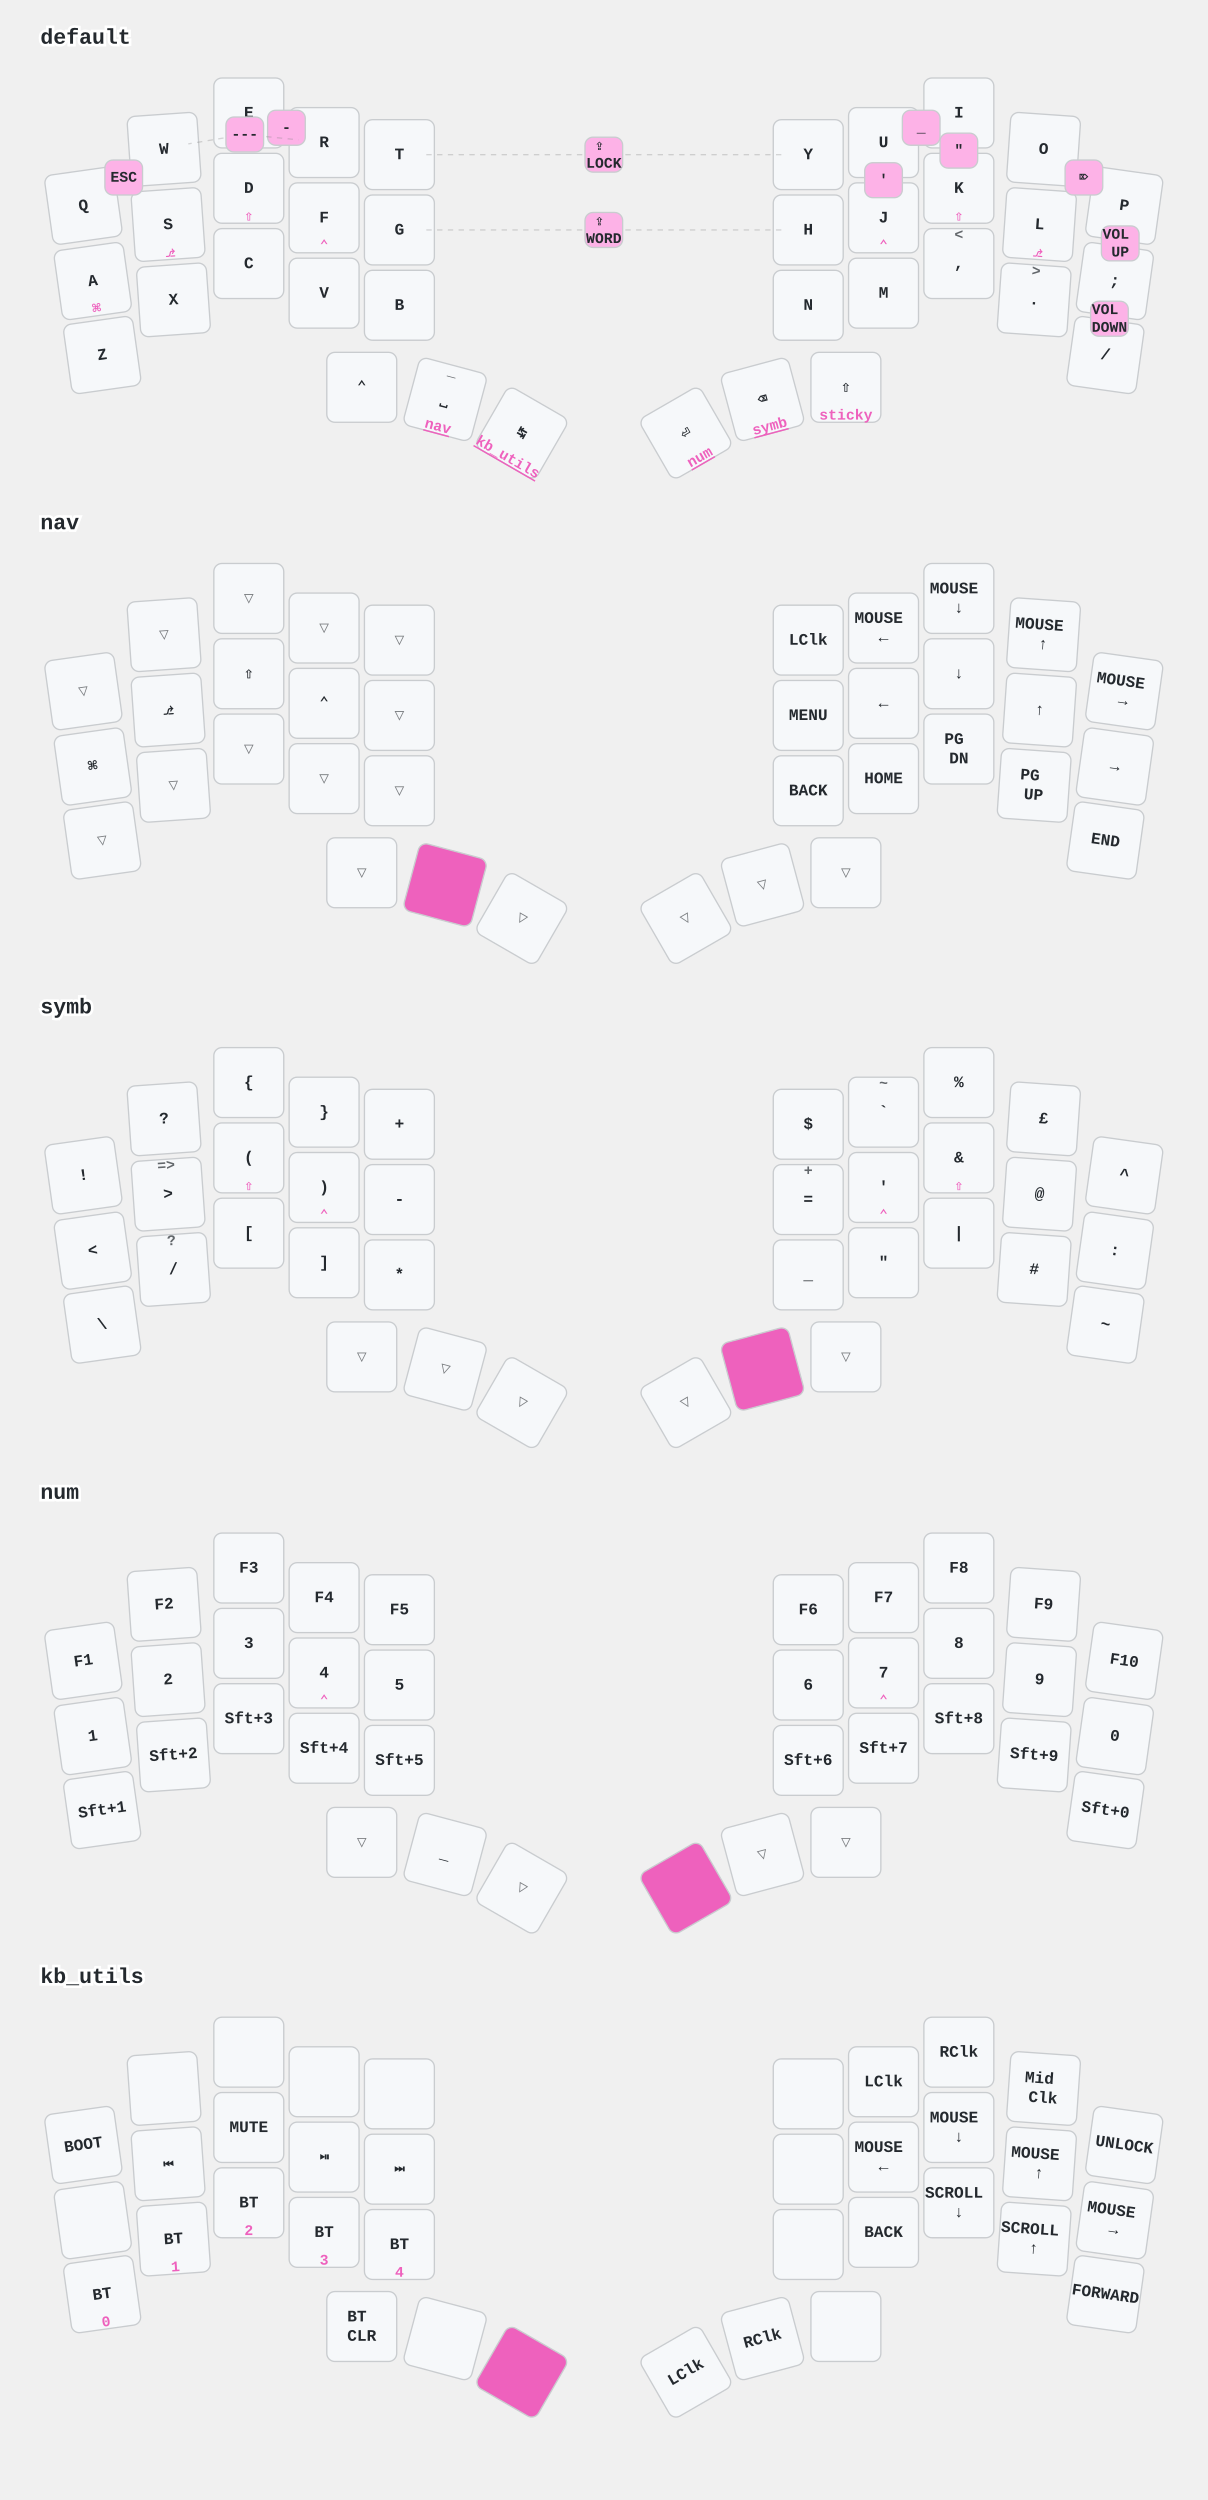
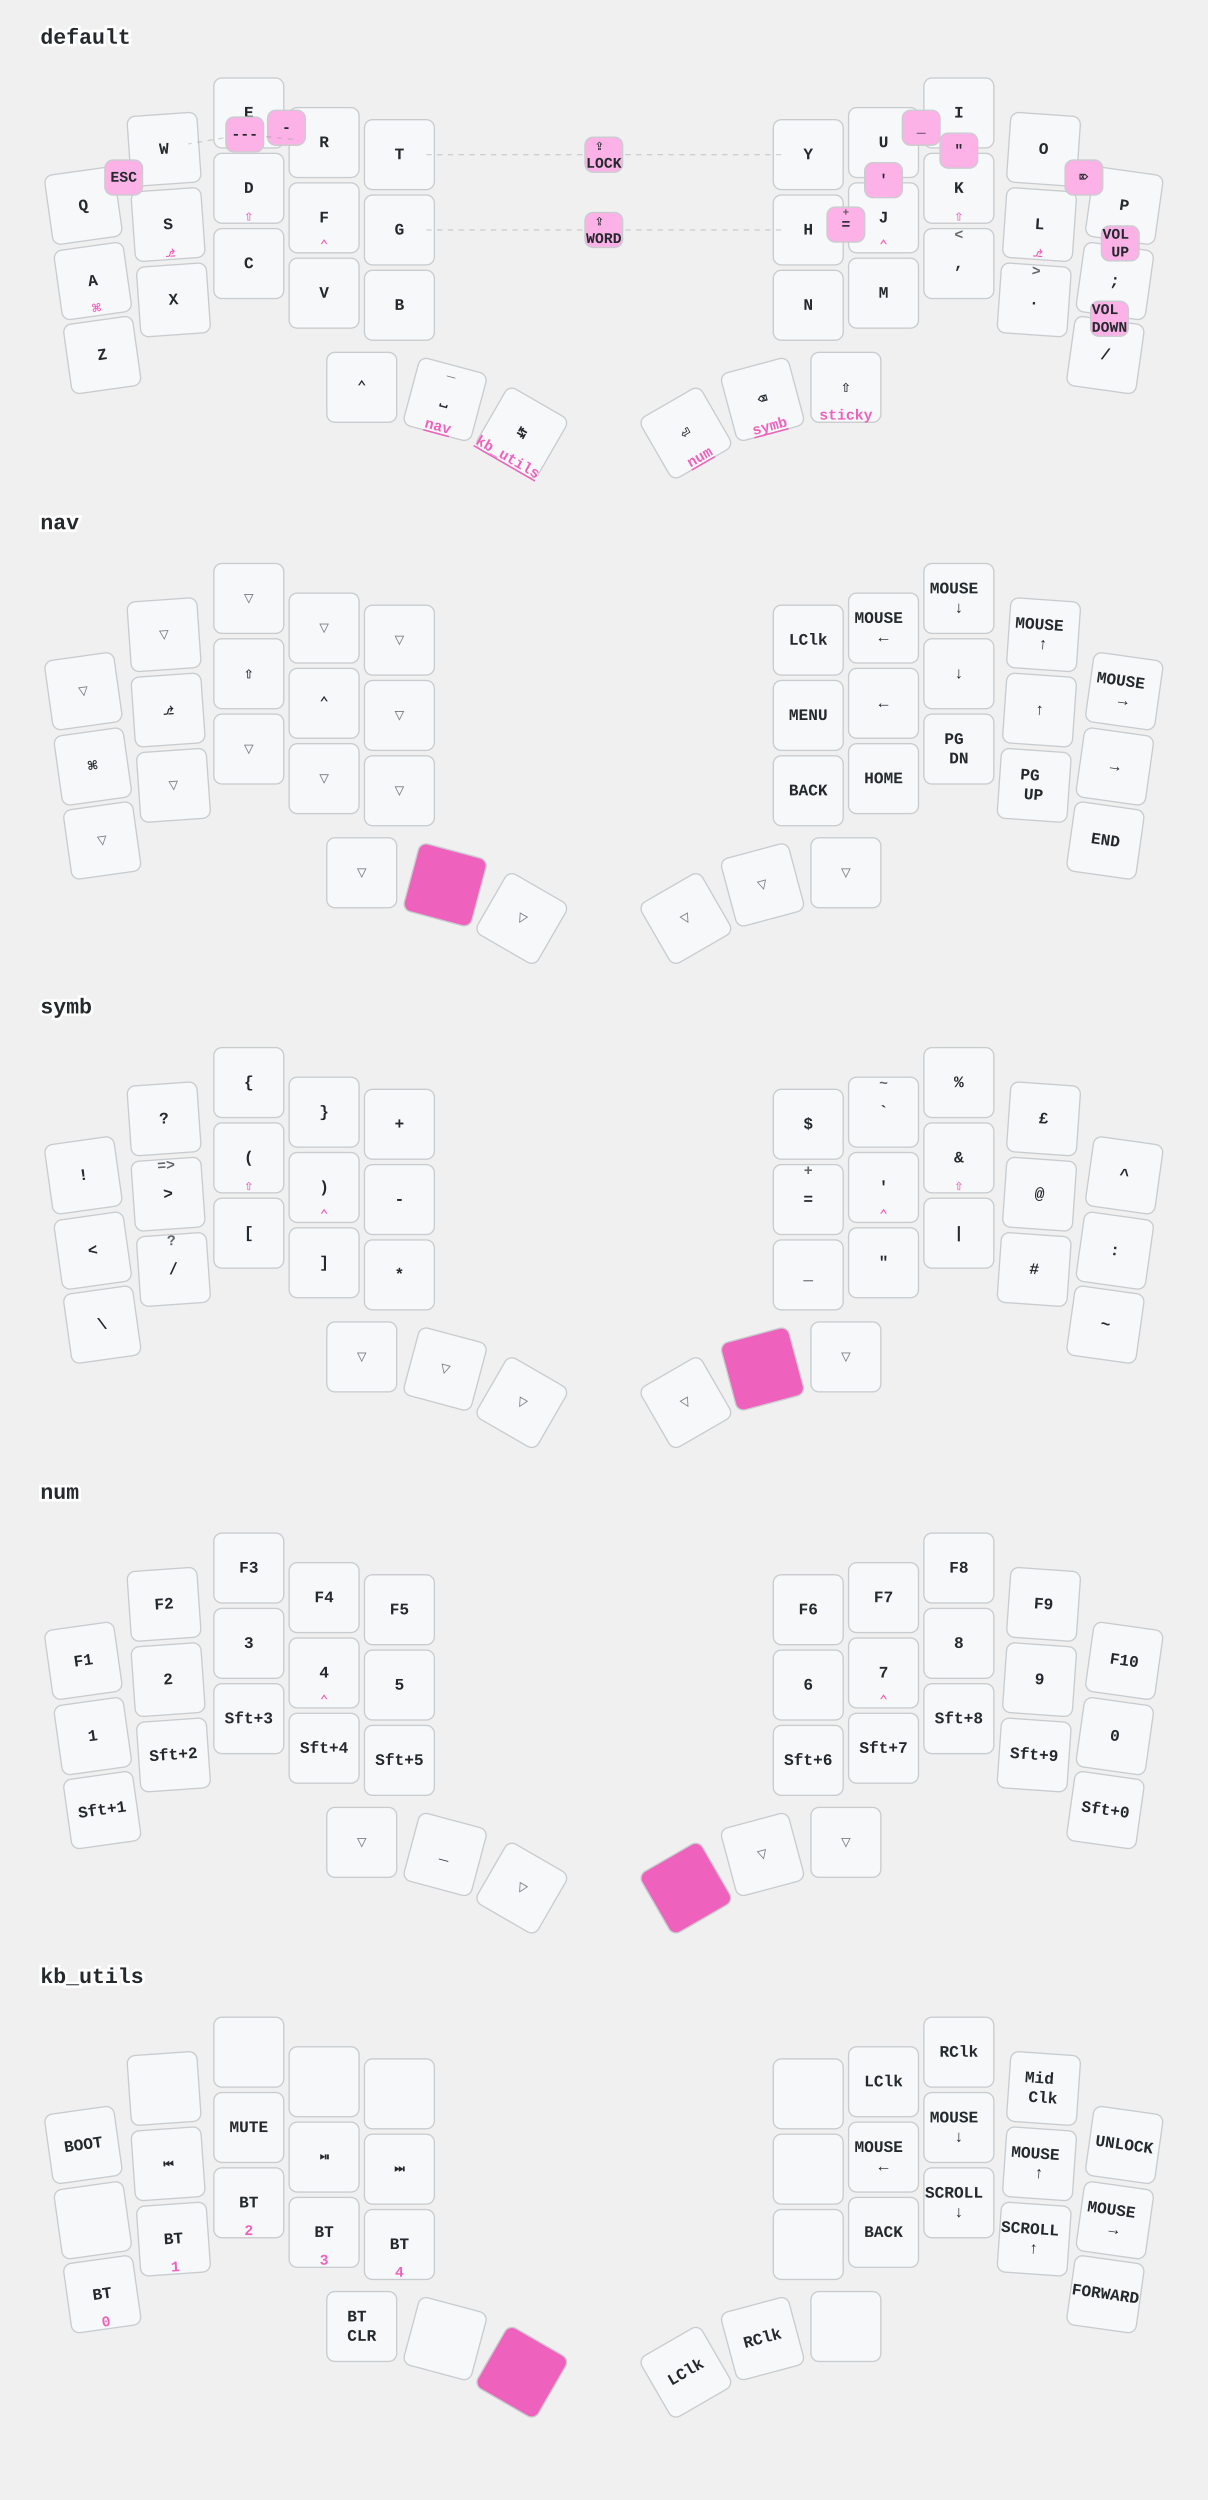
<svg xmlns="http://www.w3.org/2000/svg" width="898" height="1859" viewBox="0 0 898 1859" class="keymap">
  <style>/* inherit to force styles through use tags */
svg path {
    fill: inherit;
}

/* font and background color specifications */
svg.keymap {
    font-family: SFMono-Regular,Consolas,Liberation Mono,Menlo,monospace;
    font-size: 14px;
    font-kerning: normal;
    text-rendering: optimizeLegibility;
    fill: #24292e;
}

/* default key styling */
rect.key {
    fill: #f6f8fa;
}

rect.key, rect.combo {
    stroke: #c9cccf;
    stroke-width: 1;
}

/* default key side styling, only used is draw_key_sides is set */
rect.side {
    filter: brightness(90%);
}

/* color accent for combo boxes */
rect.combo, rect.combo-separate {
    fill: #cdf;
}

/* color accent for held keys */
rect.held, rect.combo.held {
    fill: #fdd;
}

/* color accent for ghost (optional) keys */
rect.ghost, rect.combo.ghost {
    stroke-dasharray: 4, 4;
    stroke-width: 2;
}

text {
    text-anchor: middle;
    dominant-baseline: middle;
}

/* styling for layer labels */
text.label {
    font-weight: bold;
    text-anchor: start;
    stroke: white;
    stroke-width: 4;
    paint-order: stroke;
}

/* styling for optional footer */
text.footer {
    text-anchor: end;
    dominant-baseline: auto;
    stroke: white;
    stroke-width: 4;
    paint-order: stroke;
}

/* styling for combo tap, and key non-tap label text */
text.combo, text.hold, text.shifted, text.left, text.right {
    font-size: 11px;
}

text.hold {
    text-anchor: middle;
    dominant-baseline: auto;
}

text.shifted {
    text-anchor: middle;
    dominant-baseline: hanging;
}

text.left {
    text-anchor: start;
}

text.right {
    text-anchor: end;
}

text.layer-activator {
    text-decoration: underline;
}

/* styling for hold/shifted label text in combo box */
text.combo.hold, text.combo.shifted, text.combo.left, text.combo.right {
    font-size: 8px;
}

/* lighter symbol for transparent keys */
text.trans {
    fill: #7b7e81;
}

/* styling for combo dendrons */
path.combo {
    stroke-width: 1;
    stroke: gray;
    fill: none;
}

/* Start Tabler Icons Cleanup */
/* cannot use height/width with glyphs */
.icon-tabler &gt; path {
    fill: inherit;
    stroke: inherit;
    stroke-width: 2;
}
/* hide tabler's default box */
.icon-tabler &gt; path[stroke="none"][fill="none"] {
    visibility: hidden;
}
/* End Tabler Icons Cleanup */

/* font and background color specifications */
    svg.keymap {
      font-family: Ubuntu Mono, Inconsolata, Consolas, Liberation Mono, Menlo, monospace;
      font-size: 12px;
      font-weight: bold;
      text-rendering: optimizeLegibility;
    }

    /* default key styling */
    rect {
        fill: #f6f8fa;
        stroke: #c9cccf;
        stroke-width: 1;
    }

    /* color accent for combo boxes */
    rect.combo {
        fill: #fdb2e7;
    }

    /* color accent for held keys */
    rect.held, rect.combo.held {
        fill: #ee61bd;
    }

    /* color accent for ghost (optional) keys */
    rect.ghost, rect.combo.ghost {
        fill: #ddd;
    }

    text {
        text-anchor: middle;
        dominant-baseline: middle;
    }

    /* styling for layer labels */
    text.label {
        font-weight: bold;
        font-size: 16px;
        text-anchor: start;
        stroke: white;
        fill: #ee61bd
        stroke-width: 2;
        paint-order: stroke;
    }

    /* styling for combo tap, and key hold/shifted label text */
    text.combo, text.hold, text.shifted {
        font-size: 11px;
    }

    text.hold {
        text-anchor: middle;
        dominant-baseline: auto;
        fill: #ee61bd;
    }

    text.shifted {
        text-anchor: middle;
        dominant-baseline: hanging;
        opacity: 0.7;
    }

    /* styling for hold/shifted label text in combo box */
    text.combo.hold, text.combo.shifted {
        font-size: 8px;
    }

    /* styling for combo dendrons */
    path {
        stroke-width: 1;
        stroke: gray;
        fill: none;
    }
    path.combo {
      stroke-dasharray: 4, 4;
      stroke-opacity: 0.3;
    }
    path.combo {
      stroke-dasharray: 4, 4;
      stroke-opacity: 0.3;
    }</style>
  <g transform="translate(30, 0)" class="layer-default">
    <text x="0" y="28" class="label" id="default">default</text>
    <g transform="translate(0, 56)">
      <g transform="translate(32, 97) rotate(-8.0)" class="key keypos-0">
        <rect rx="6" ry="6" x="-26" y="-26" width="52" height="52" class="key" />
        <text x="0" y="0" class="key tap">Q</text>
      </g>
      <g transform="translate(92, 55) rotate(-4.0)" class="key keypos-1">
        <rect rx="6" ry="6" x="-26" y="-26" width="52" height="52" class="key" />
        <text x="0" y="0" class="key tap">W</text>
      </g>
      <g transform="translate(155, 28)" class="key keypos-2">
        <rect rx="6" ry="6" x="-26" y="-26" width="52" height="52" class="key" />
        <text x="0" y="0" class="key tap">E</text>
      </g>
      <g transform="translate(211, 50)" class="key keypos-3">
        <rect rx="6" ry="6" x="-26" y="-26" width="52" height="52" class="key" />
        <text x="0" y="0" class="key tap">R</text>
      </g>
      <g transform="translate(267, 59)" class="key keypos-4">
        <rect rx="6" ry="6" x="-26" y="-26" width="52" height="52" class="key" />
        <text x="0" y="0" class="key tap">T</text>
      </g>
      <g transform="translate(571, 59)" class="key keypos-5">
        <rect rx="6" ry="6" x="-26" y="-26" width="52" height="52" class="key" />
        <text x="0" y="0" class="key tap">Y</text>
      </g>
      <g transform="translate(627, 50)" class="key keypos-6">
        <rect rx="6" ry="6" x="-26" y="-26" width="52" height="52" class="key" />
        <text x="0" y="0" class="key tap">U</text>
      </g>
      <g transform="translate(683, 28)" class="key keypos-7">
        <rect rx="6" ry="6" x="-26" y="-26" width="52" height="52" class="key" />
        <text x="0" y="0" class="key tap">I</text>
      </g>
      <g transform="translate(746, 55) rotate(4.0)" class="key keypos-8">
        <rect rx="6" ry="6" x="-26" y="-26" width="52" height="52" class="key" />
        <text x="0" y="0" class="key tap">O</text>
      </g>
      <g transform="translate(806, 97) rotate(8.0)" class="key keypos-9">
        <rect rx="6" ry="6" x="-26" y="-26" width="52" height="52" class="key" />
        <text x="0" y="0" class="key tap">P</text>
      </g>
      <g transform="translate(39, 153) rotate(-8.0)" class="key keypos-10">
        <rect rx="6" ry="6" x="-26" y="-26" width="52" height="52" class="key" />
        <text x="0" y="0" class="key tap">A</text>
        <text x="0" y="24" class="key hold">⌘</text>
      </g>
      <g transform="translate(95, 111) rotate(-4.0)" class="key keypos-11">
        <rect rx="6" ry="6" x="-26" y="-26" width="52" height="52" class="key" />
        <text x="0" y="0" class="key tap">S</text>
        <text x="0" y="24" class="key hold">⎇</text>
      </g>
      <g transform="translate(155, 84)" class="key keypos-12">
        <rect rx="6" ry="6" x="-26" y="-26" width="52" height="52" class="key" />
        <text x="0" y="0" class="key tap">D</text>
        <text x="0" y="24" class="key hold">⇧</text>
      </g>
      <g transform="translate(211, 106)" class="key keypos-13">
        <rect rx="6" ry="6" x="-26" y="-26" width="52" height="52" class="key" />
        <text x="0" y="0" class="key tap">F</text>
        <text x="0" y="24" class="key hold">⌃</text>
      </g>
      <g transform="translate(267, 115)" class="key keypos-14">
        <rect rx="6" ry="6" x="-26" y="-26" width="52" height="52" class="key" />
        <text x="0" y="0" class="key tap">G</text>
      </g>
      <g transform="translate(571, 115)" class="key keypos-15">
        <rect rx="6" ry="6" x="-26" y="-26" width="52" height="52" class="key" />
        <text x="0" y="0" class="key tap">H</text>
      </g>
      <g transform="translate(627, 106)" class="key keypos-16">
        <rect rx="6" ry="6" x="-26" y="-26" width="52" height="52" class="key" />
        <text x="0" y="0" class="key tap">J</text>
        <text x="0" y="24" class="key hold">⌃</text>
      </g>
      <g transform="translate(683, 84)" class="key keypos-17">
        <rect rx="6" ry="6" x="-26" y="-26" width="52" height="52" class="key" />
        <text x="0" y="0" class="key tap">K</text>
        <text x="0" y="24" class="key hold">⇧</text>
      </g>
      <g transform="translate(743, 111) rotate(4.0)" class="key keypos-18">
        <rect rx="6" ry="6" x="-26" y="-26" width="52" height="52" class="key" />
        <text x="0" y="0" class="key tap">L</text>
        <text x="0" y="24" class="key hold">⎇</text>
      </g>
      <g transform="translate(799, 153) rotate(8.0)" class="key keypos-19">
        <rect rx="6" ry="6" x="-26" y="-26" width="52" height="52" class="key" />
        <text x="0" y="0" class="key tap">;</text>
        <text x="0" y="24" class="key hold">⌘</text>
        <text x="0" y="-24" class="key shifted">:</text>
      </g>
      <g transform="translate(46, 208) rotate(-8.0)" class="key keypos-20">
        <rect rx="6" ry="6" x="-26" y="-26" width="52" height="52" class="key" />
        <text x="0" y="0" class="key tap">Z</text>
      </g>
      <g transform="translate(99, 167) rotate(-4.0)" class="key keypos-21">
        <rect rx="6" ry="6" x="-26" y="-26" width="52" height="52" class="key" />
        <text x="0" y="0" class="key tap">X</text>
      </g>
      <g transform="translate(155, 140)" class="key keypos-22">
        <rect rx="6" ry="6" x="-26" y="-26" width="52" height="52" class="key" />
        <text x="0" y="0" class="key tap">C</text>
      </g>
      <g transform="translate(211, 162)" class="key keypos-23">
        <rect rx="6" ry="6" x="-26" y="-26" width="52" height="52" class="key" />
        <text x="0" y="0" class="key tap">V</text>
      </g>
      <g transform="translate(267, 171)" class="key keypos-24">
        <rect rx="6" ry="6" x="-26" y="-26" width="52" height="52" class="key" />
        <text x="0" y="0" class="key tap">B</text>
      </g>
      <g transform="translate(571, 171)" class="key keypos-25">
        <rect rx="6" ry="6" x="-26" y="-26" width="52" height="52" class="key" />
        <text x="0" y="0" class="key tap">N</text>
      </g>
      <g transform="translate(627, 162)" class="key keypos-26">
        <rect rx="6" ry="6" x="-26" y="-26" width="52" height="52" class="key" />
        <text x="0" y="0" class="key tap">M</text>
      </g>
      <g transform="translate(683, 140)" class="key keypos-27">
        <rect rx="6" ry="6" x="-26" y="-26" width="52" height="52" class="key" />
        <text x="0" y="0" class="key tap">,</text>
        <text x="0" y="-24" class="key shifted">&lt;</text>
      </g>
      <g transform="translate(739, 167) rotate(4.0)" class="key keypos-28">
        <rect rx="6" ry="6" x="-26" y="-26" width="52" height="52" class="key" />
        <text x="0" y="0" class="key tap">.</text>
        <text x="0" y="-24" class="key shifted">&gt;</text>
      </g>
      <g transform="translate(792, 208) rotate(8.0)" class="key keypos-29">
        <rect rx="6" ry="6" x="-26" y="-26" width="52" height="52" class="key" />
        <text x="0" y="0" class="key tap">/</text>
      </g>
      <g transform="translate(239, 232)" class="key keypos-30">
        <rect rx="6" ry="6" x="-26" y="-26" width="52" height="52" class="key" />
        <text x="0" y="0" class="key tap">⌃</text>
      </g>
      <g transform="translate(301, 241) rotate(15.0)" class="key keypos-31">
        <rect rx="6" ry="6" x="-26" y="-26" width="52" height="52" class="key" />
        <text x="0" y="0" class="key tap">⎵</text>
        <a href="#nav">
          <text x="0" y="24" class="key hold layer-activator">nav</text>
        </a>
        <text x="0" y="-24" class="key shifted">_</text>
      </g>
      <g transform="translate(358, 266) rotate(30.0)" class="key keypos-32">
        <rect rx="6" ry="6" x="-26" y="-26" width="52" height="52" class="key" />
        <text x="0" y="0" class="key tap">↹</text>
        <a href="#kb_utils">
          <text x="0" y="24" class="key hold layer-activator">kb_utils</text>
        </a>
      </g>
      <g transform="translate(480, 266) rotate(-30.0)" class="key keypos-33">
        <rect rx="6" ry="6" x="-26" y="-26" width="52" height="52" class="key" />
        <text x="0" y="0" class="key tap">⏎</text>
        <a href="#num">
          <text x="0" y="24" class="key hold layer-activator">num</text>
        </a>
      </g>
      <g transform="translate(537, 241) rotate(-15.0)" class="key keypos-34">
        <rect rx="6" ry="6" x="-26" y="-26" width="52" height="52" class="key" />
        <text x="0" y="0" class="key tap">⌫</text>
        <a href="#symb">
          <text x="0" y="24" class="key hold layer-activator">symb</text>
        </a>
      </g>
      <g transform="translate(599, 232)" class="key keypos-35">
        <rect rx="6" ry="6" x="-26" y="-26" width="52" height="52" class="key" />
        <text x="0" y="0" class="key tap">⇧</text>
        <text x="0" y="24" class="key hold">sticky</text>
      </g>
      <g class="combo combopos-0">
        <path d="M419,115 l-134,0" class="combo" />
        <path d="M419,115 l134,0" class="combo" />
        <rect rx="6" ry="6" x="405" y="102" width="28" height="26" class="combo" />
        <text x="419" y="115" class="combo tap">
          <tspan x="419" dy="-0.6em">⇪</tspan>
          <tspan x="419" dy="1.2em">WORD</tspan>
        </text>
      </g>
      <g class="combo combopos-1">
        <rect rx="6" ry="6" x="48" y="63" width="28" height="26" class="combo" />
        <text x="62" y="76" class="combo tap">ESC</text>
      </g>
      <g class="combo combopos-2">
        <rect rx="6" ry="6" x="789" y="112" width="28" height="26" class="combo" />
        <text x="803" y="125" class="combo tap">
          <tspan x="803" dy="-0.6em">VOL</tspan>
          <tspan x="803" dy="1.2em">UP</tspan>
        </text>
      </g>
      <g class="combo combopos-3">
        <rect rx="6" ry="6" x="781" y="168" width="28" height="26" class="combo" />
        <text x="795" y="181" class="combo tap">
          <tspan x="795" dy="-0.6em">VOL</tspan>
          <tspan x="795" dy="1.2em">DOWN</tspan>
        </text>
      </g>
      <g class="combo combopos-4">
        <path d="M419,59 l-134,0" class="combo" />
        <path d="M419,59 l134,0" class="combo" />
        <rect rx="6" ry="6" x="405" y="46" width="28" height="26" class="combo" />
        <text x="419" y="59" class="combo tap">
          <tspan x="419" dy="-0.6em">⇪</tspan>
          <tspan x="419" dy="1.2em">LOCK</tspan>
        </text>
      </g>
      <g class="combo combopos-5">
        <rect rx="6" ry="6" x="762" y="63" width="28" height="26" class="combo" />
        <text x="776" y="76" class="combo tap">⌦</text>
      </g>
      <g class="combo combopos-6">
        <rect rx="6" ry="6" x="641" y="26" width="28" height="26" class="combo" />
        <text x="655" y="39" class="combo tap">_</text>
      </g>
      <g class="combo combopos-7">
        <rect rx="6" ry="6" x="169" y="26" width="28" height="26" class="combo" />
        <text x="183" y="39" class="combo tap">-</text>
      </g>
      <g class="combo combopos-8">
        <path d="M152,44 l40,4" class="combo" />
        <path d="M152,44 l-42,7" class="combo" />
        <rect rx="6" ry="6" x="138" y="31" width="28" height="26" class="combo" />
        <text x="152" y="44" class="combo tap">---</text>
      </g>
      <g class="combo combopos-10">
        <rect rx="6" ry="6" x="613" y="65" width="28" height="26" class="combo" />
        <text x="627" y="78" class="combo tap">'</text>
      </g>
      <g class="combo combopos-11">
        <rect rx="6" ry="6" x="669" y="43" width="28" height="26" class="combo" />
        <text x="683" y="56" class="combo tap">"</text>
      </g>
+       <g class="combo combopos-12">
+         <rect rx="6" ry="6" x="585" y="98" width="28" height="26" class="combo" />
+         <text x="599" y="111" class="combo tap">=</text>
+         <text x="599" y="100" class="combo shifted">+</text>
+       </g>
    </g>
  </g>
  <g transform="translate(30, 361)" class="layer-nav">
    <text x="0" y="28" class="label" id="nav">nav</text>
    <g transform="translate(0, 56)">
      <g transform="translate(32, 97) rotate(-8.0)" class="key trans keypos-0">
        <rect rx="6" ry="6" x="-26" y="-26" width="52" height="52" class="key trans" />
        <text x="0" y="0" class="key trans tap">▽</text>
      </g>
      <g transform="translate(92, 55) rotate(-4.0)" class="key trans keypos-1">
        <rect rx="6" ry="6" x="-26" y="-26" width="52" height="52" class="key trans" />
        <text x="0" y="0" class="key trans tap">▽</text>
      </g>
      <g transform="translate(155, 28)" class="key trans keypos-2">
        <rect rx="6" ry="6" x="-26" y="-26" width="52" height="52" class="key trans" />
        <text x="0" y="0" class="key trans tap">▽</text>
      </g>
      <g transform="translate(211, 50)" class="key trans keypos-3">
        <rect rx="6" ry="6" x="-26" y="-26" width="52" height="52" class="key trans" />
        <text x="0" y="0" class="key trans tap">▽</text>
      </g>
      <g transform="translate(267, 59)" class="key trans keypos-4">
        <rect rx="6" ry="6" x="-26" y="-26" width="52" height="52" class="key trans" />
        <text x="0" y="0" class="key trans tap">▽</text>
      </g>
      <g transform="translate(571, 59)" class="key keypos-5">
        <rect rx="6" ry="6" x="-26" y="-26" width="52" height="52" class="key" />
        <text x="0" y="0" class="key tap">LClk</text>
      </g>
      <g transform="translate(627, 50)" class="key keypos-6">
        <rect rx="6" ry="6" x="-26" y="-26" width="52" height="52" class="key" />
        <text x="0" y="0" class="key tap">
          <tspan x="0" dy="-0.6em">MOUSE</tspan>
          <tspan x="0" dy="1.2em">←</tspan>
        </text>
      </g>
      <g transform="translate(683, 28)" class="key keypos-7">
        <rect rx="6" ry="6" x="-26" y="-26" width="52" height="52" class="key" />
        <text x="0" y="0" class="key tap">
          <tspan x="0" dy="-0.6em">MOUSE</tspan>
          <tspan x="0" dy="1.2em">↓</tspan>
        </text>
      </g>
      <g transform="translate(746, 55) rotate(4.0)" class="key keypos-8">
        <rect rx="6" ry="6" x="-26" y="-26" width="52" height="52" class="key" />
        <text x="0" y="0" class="key tap">
          <tspan x="0" dy="-0.6em">MOUSE</tspan>
          <tspan x="0" dy="1.2em">↑</tspan>
        </text>
      </g>
      <g transform="translate(806, 97) rotate(8.0)" class="key keypos-9">
        <rect rx="6" ry="6" x="-26" y="-26" width="52" height="52" class="key" />
        <text x="0" y="0" class="key tap">
          <tspan x="0" dy="-0.6em">MOUSE</tspan>
          <tspan x="0" dy="1.2em">→</tspan>
        </text>
      </g>
      <g transform="translate(39, 153) rotate(-8.0)" class="key keypos-10">
        <rect rx="6" ry="6" x="-26" y="-26" width="52" height="52" class="key" />
        <text x="0" y="0" class="key tap">⌘</text>
      </g>
      <g transform="translate(95, 111) rotate(-4.0)" class="key keypos-11">
        <rect rx="6" ry="6" x="-26" y="-26" width="52" height="52" class="key" />
        <text x="0" y="0" class="key tap">⎇</text>
      </g>
      <g transform="translate(155, 84)" class="key keypos-12">
        <rect rx="6" ry="6" x="-26" y="-26" width="52" height="52" class="key" />
        <text x="0" y="0" class="key tap">⇧</text>
      </g>
      <g transform="translate(211, 106)" class="key keypos-13">
        <rect rx="6" ry="6" x="-26" y="-26" width="52" height="52" class="key" />
        <text x="0" y="0" class="key tap">⌃</text>
      </g>
      <g transform="translate(267, 115)" class="key trans keypos-14">
        <rect rx="6" ry="6" x="-26" y="-26" width="52" height="52" class="key trans" />
        <text x="0" y="0" class="key trans tap">▽</text>
      </g>
      <g transform="translate(571, 115)" class="key keypos-15">
        <rect rx="6" ry="6" x="-26" y="-26" width="52" height="52" class="key" />
        <text x="0" y="0" class="key tap">MENU</text>
      </g>
      <g transform="translate(627, 106)" class="key keypos-16">
        <rect rx="6" ry="6" x="-26" y="-26" width="52" height="52" class="key" />
        <text x="0" y="0" class="key tap">←</text>
      </g>
      <g transform="translate(683, 84)" class="key keypos-17">
        <rect rx="6" ry="6" x="-26" y="-26" width="52" height="52" class="key" />
        <text x="0" y="0" class="key tap">↓</text>
      </g>
      <g transform="translate(743, 111) rotate(4.0)" class="key keypos-18">
        <rect rx="6" ry="6" x="-26" y="-26" width="52" height="52" class="key" />
        <text x="0" y="0" class="key tap">↑</text>
      </g>
      <g transform="translate(799, 153) rotate(8.0)" class="key keypos-19">
        <rect rx="6" ry="6" x="-26" y="-26" width="52" height="52" class="key" />
        <text x="0" y="0" class="key tap">→</text>
      </g>
      <g transform="translate(46, 208) rotate(-8.0)" class="key trans keypos-20">
        <rect rx="6" ry="6" x="-26" y="-26" width="52" height="52" class="key trans" />
        <text x="0" y="0" class="key trans tap">▽</text>
      </g>
      <g transform="translate(99, 167) rotate(-4.0)" class="key trans keypos-21">
        <rect rx="6" ry="6" x="-26" y="-26" width="52" height="52" class="key trans" />
        <text x="0" y="0" class="key trans tap">▽</text>
      </g>
      <g transform="translate(155, 140)" class="key trans keypos-22">
        <rect rx="6" ry="6" x="-26" y="-26" width="52" height="52" class="key trans" />
        <text x="0" y="0" class="key trans tap">▽</text>
      </g>
      <g transform="translate(211, 162)" class="key trans keypos-23">
        <rect rx="6" ry="6" x="-26" y="-26" width="52" height="52" class="key trans" />
        <text x="0" y="0" class="key trans tap">▽</text>
      </g>
      <g transform="translate(267, 171)" class="key trans keypos-24">
        <rect rx="6" ry="6" x="-26" y="-26" width="52" height="52" class="key trans" />
        <text x="0" y="0" class="key trans tap">▽</text>
      </g>
      <g transform="translate(571, 171)" class="key keypos-25">
        <rect rx="6" ry="6" x="-26" y="-26" width="52" height="52" class="key" />
        <text x="0" y="0" class="key tap">BACK</text>
      </g>
      <g transform="translate(627, 162)" class="key keypos-26">
        <rect rx="6" ry="6" x="-26" y="-26" width="52" height="52" class="key" />
        <text x="0" y="0" class="key tap">HOME</text>
      </g>
      <g transform="translate(683, 140)" class="key keypos-27">
        <rect rx="6" ry="6" x="-26" y="-26" width="52" height="52" class="key" />
        <text x="0" y="0" class="key tap">
          <tspan x="0" dy="-0.6em">PG</tspan>
          <tspan x="0" dy="1.2em">DN</tspan>
        </text>
      </g>
      <g transform="translate(739, 167) rotate(4.0)" class="key keypos-28">
        <rect rx="6" ry="6" x="-26" y="-26" width="52" height="52" class="key" />
        <text x="0" y="0" class="key tap">
          <tspan x="0" dy="-0.6em">PG</tspan>
          <tspan x="0" dy="1.2em">UP</tspan>
        </text>
      </g>
      <g transform="translate(792, 208) rotate(8.0)" class="key keypos-29">
        <rect rx="6" ry="6" x="-26" y="-26" width="52" height="52" class="key" />
        <text x="0" y="0" class="key tap">END</text>
      </g>
      <g transform="translate(239, 232)" class="key trans keypos-30">
        <rect rx="6" ry="6" x="-26" y="-26" width="52" height="52" class="key trans" />
        <text x="0" y="0" class="key trans tap">▽</text>
      </g>
      <g transform="translate(301, 241) rotate(15.0)" class="key held keypos-31">
        <rect rx="6" ry="6" x="-26" y="-26" width="52" height="52" class="key held" />
      </g>
      <g transform="translate(358, 266) rotate(30.0)" class="key trans keypos-32">
        <rect rx="6" ry="6" x="-26" y="-26" width="52" height="52" class="key trans" />
        <text x="0" y="0" class="key trans tap">▽</text>
      </g>
      <g transform="translate(480, 266) rotate(-30.0)" class="key trans keypos-33">
        <rect rx="6" ry="6" x="-26" y="-26" width="52" height="52" class="key trans" />
        <text x="0" y="0" class="key trans tap">▽</text>
      </g>
      <g transform="translate(537, 241) rotate(-15.0)" class="key trans keypos-34">
        <rect rx="6" ry="6" x="-26" y="-26" width="52" height="52" class="key trans" />
        <text x="0" y="0" class="key trans tap">▽</text>
      </g>
      <g transform="translate(599, 232)" class="key trans keypos-35">
        <rect rx="6" ry="6" x="-26" y="-26" width="52" height="52" class="key trans" />
        <text x="0" y="0" class="key trans tap">▽</text>
      </g>
    </g>
  </g>
  <g transform="translate(30, 721)" class="layer-symb">
    <text x="0" y="28" class="label" id="symb">symb</text>
    <g transform="translate(0, 56)">
      <g transform="translate(32, 97) rotate(-8.0)" class="key keypos-0">
        <rect rx="6" ry="6" x="-26" y="-26" width="52" height="52" class="key" />
        <text x="0" y="0" class="key tap">!</text>
      </g>
      <g transform="translate(92, 55) rotate(-4.0)" class="key keypos-1">
        <rect rx="6" ry="6" x="-26" y="-26" width="52" height="52" class="key" />
        <text x="0" y="0" class="key tap">?</text>
      </g>
      <g transform="translate(155, 28)" class="key keypos-2">
        <rect rx="6" ry="6" x="-26" y="-26" width="52" height="52" class="key" />
        <text x="0" y="0" class="key tap">{</text>
      </g>
      <g transform="translate(211, 50)" class="key keypos-3">
        <rect rx="6" ry="6" x="-26" y="-26" width="52" height="52" class="key" />
        <text x="0" y="0" class="key tap">}</text>
      </g>
      <g transform="translate(267, 59)" class="key keypos-4">
        <rect rx="6" ry="6" x="-26" y="-26" width="52" height="52" class="key" />
        <text x="0" y="0" class="key tap">+</text>
      </g>
      <g transform="translate(571, 59)" class="key keypos-5">
        <rect rx="6" ry="6" x="-26" y="-26" width="52" height="52" class="key" />
        <text x="0" y="0" class="key tap">$</text>
      </g>
      <g transform="translate(627, 50)" class="key keypos-6">
        <rect rx="6" ry="6" x="-26" y="-26" width="52" height="52" class="key" />
        <text x="0" y="0" class="key tap">`</text>
        <text x="0" y="-24" class="key shifted">~</text>
      </g>
      <g transform="translate(683, 28)" class="key keypos-7">
        <rect rx="6" ry="6" x="-26" y="-26" width="52" height="52" class="key" />
        <text x="0" y="0" class="key tap">%</text>
      </g>
      <g transform="translate(746, 55) rotate(4.0)" class="key keypos-8">
        <rect rx="6" ry="6" x="-26" y="-26" width="52" height="52" class="key" />
        <text x="0" y="0" class="key tap">£</text>
      </g>
      <g transform="translate(806, 97) rotate(8.0)" class="key keypos-9">
        <rect rx="6" ry="6" x="-26" y="-26" width="52" height="52" class="key" />
        <text x="0" y="0" class="key tap">^</text>
      </g>
      <g transform="translate(39, 153) rotate(-8.0)" class="key keypos-10">
        <rect rx="6" ry="6" x="-26" y="-26" width="52" height="52" class="key" />
        <text x="0" y="0" class="key tap">&lt;</text>
      </g>
      <g transform="translate(95, 111) rotate(-4.0)" class="key keypos-11">
        <rect rx="6" ry="6" x="-26" y="-26" width="52" height="52" class="key" />
        <text x="0" y="0" class="key tap">&gt;</text>
        <text x="0" y="-24" class="key shifted">=&gt;</text>
      </g>
      <g transform="translate(155, 84)" class="key keypos-12">
        <rect rx="6" ry="6" x="-26" y="-26" width="52" height="52" class="key" />
        <text x="0" y="0" class="key tap">(</text>
        <text x="0" y="24" class="key hold">⇧</text>
      </g>
      <g transform="translate(211, 106)" class="key keypos-13">
        <rect rx="6" ry="6" x="-26" y="-26" width="52" height="52" class="key" />
        <text x="0" y="0" class="key tap">)</text>
        <text x="0" y="24" class="key hold">⌃</text>
      </g>
      <g transform="translate(267, 115)" class="key keypos-14">
        <rect rx="6" ry="6" x="-26" y="-26" width="52" height="52" class="key" />
        <text x="0" y="0" class="key tap">-</text>
      </g>
      <g transform="translate(571, 115)" class="key keypos-15">
        <rect rx="6" ry="6" x="-26" y="-26" width="52" height="52" class="key" />
        <text x="0" y="0" class="key tap">=</text>
        <text x="0" y="-24" class="key shifted">+</text>
      </g>
      <g transform="translate(627, 106)" class="key keypos-16">
        <rect rx="6" ry="6" x="-26" y="-26" width="52" height="52" class="key" />
        <text x="0" y="0" class="key tap">'</text>
        <text x="0" y="24" class="key hold">⌃</text>
      </g>
      <g transform="translate(683, 84)" class="key keypos-17">
        <rect rx="6" ry="6" x="-26" y="-26" width="52" height="52" class="key" />
        <text x="0" y="0" class="key tap">&amp;</text>
        <text x="0" y="24" class="key hold">⇧</text>
      </g>
      <g transform="translate(743, 111) rotate(4.0)" class="key keypos-18">
        <rect rx="6" ry="6" x="-26" y="-26" width="52" height="52" class="key" />
        <text x="0" y="0" class="key tap">@</text>
      </g>
      <g transform="translate(799, 153) rotate(8.0)" class="key keypos-19">
        <rect rx="6" ry="6" x="-26" y="-26" width="52" height="52" class="key" />
        <text x="0" y="0" class="key tap">:</text>
      </g>
      <g transform="translate(46, 208) rotate(-8.0)" class="key keypos-20">
        <rect rx="6" ry="6" x="-26" y="-26" width="52" height="52" class="key" />
        <text x="0" y="0" class="key tap">\</text>
      </g>
      <g transform="translate(99, 167) rotate(-4.0)" class="key keypos-21">
        <rect rx="6" ry="6" x="-26" y="-26" width="52" height="52" class="key" />
        <text x="0" y="0" class="key tap">/</text>
        <text x="0" y="-24" class="key shifted">?</text>
      </g>
      <g transform="translate(155, 140)" class="key keypos-22">
        <rect rx="6" ry="6" x="-26" y="-26" width="52" height="52" class="key" />
        <text x="0" y="0" class="key tap">[</text>
      </g>
      <g transform="translate(211, 162)" class="key keypos-23">
        <rect rx="6" ry="6" x="-26" y="-26" width="52" height="52" class="key" />
        <text x="0" y="0" class="key tap">]</text>
      </g>
      <g transform="translate(267, 171)" class="key keypos-24">
        <rect rx="6" ry="6" x="-26" y="-26" width="52" height="52" class="key" />
        <text x="0" y="0" class="key tap">*</text>
      </g>
      <g transform="translate(571, 171)" class="key keypos-25">
        <rect rx="6" ry="6" x="-26" y="-26" width="52" height="52" class="key" />
        <text x="0" y="0" class="key tap">_</text>
      </g>
      <g transform="translate(627, 162)" class="key keypos-26">
        <rect rx="6" ry="6" x="-26" y="-26" width="52" height="52" class="key" />
        <text x="0" y="0" class="key tap">"</text>
      </g>
      <g transform="translate(683, 140)" class="key keypos-27">
        <rect rx="6" ry="6" x="-26" y="-26" width="52" height="52" class="key" />
        <text x="0" y="0" class="key tap">|</text>
      </g>
      <g transform="translate(739, 167) rotate(4.0)" class="key keypos-28">
        <rect rx="6" ry="6" x="-26" y="-26" width="52" height="52" class="key" />
        <text x="0" y="0" class="key tap">#</text>
      </g>
      <g transform="translate(792, 208) rotate(8.0)" class="key keypos-29">
        <rect rx="6" ry="6" x="-26" y="-26" width="52" height="52" class="key" />
        <text x="0" y="0" class="key tap">~</text>
      </g>
      <g transform="translate(239, 232)" class="key trans keypos-30">
        <rect rx="6" ry="6" x="-26" y="-26" width="52" height="52" class="key trans" />
        <text x="0" y="0" class="key trans tap">▽</text>
      </g>
      <g transform="translate(301, 241) rotate(15.0)" class="key trans keypos-31">
        <rect rx="6" ry="6" x="-26" y="-26" width="52" height="52" class="key trans" />
        <text x="0" y="0" class="key trans tap">▽</text>
      </g>
      <g transform="translate(358, 266) rotate(30.0)" class="key trans keypos-32">
        <rect rx="6" ry="6" x="-26" y="-26" width="52" height="52" class="key trans" />
        <text x="0" y="0" class="key trans tap">▽</text>
      </g>
      <g transform="translate(480, 266) rotate(-30.0)" class="key trans keypos-33">
        <rect rx="6" ry="6" x="-26" y="-26" width="52" height="52" class="key trans" />
        <text x="0" y="0" class="key trans tap">▽</text>
      </g>
      <g transform="translate(537, 241) rotate(-15.0)" class="key held keypos-34">
        <rect rx="6" ry="6" x="-26" y="-26" width="52" height="52" class="key held" />
      </g>
      <g transform="translate(599, 232)" class="key trans keypos-35">
        <rect rx="6" ry="6" x="-26" y="-26" width="52" height="52" class="key trans" />
        <text x="0" y="0" class="key trans tap">▽</text>
      </g>
    </g>
  </g>
  <g transform="translate(30, 1082)" class="layer-num">
    <text x="0" y="28" class="label" id="num">num</text>
    <g transform="translate(0, 56)">
      <g transform="translate(32, 97) rotate(-8.0)" class="key keypos-0">
        <rect rx="6" ry="6" x="-26" y="-26" width="52" height="52" class="key" />
        <text x="0" y="0" class="key tap">F1</text>
      </g>
      <g transform="translate(92, 55) rotate(-4.0)" class="key keypos-1">
        <rect rx="6" ry="6" x="-26" y="-26" width="52" height="52" class="key" />
        <text x="0" y="0" class="key tap">F2</text>
      </g>
      <g transform="translate(155, 28)" class="key keypos-2">
        <rect rx="6" ry="6" x="-26" y="-26" width="52" height="52" class="key" />
        <text x="0" y="0" class="key tap">F3</text>
      </g>
      <g transform="translate(211, 50)" class="key keypos-3">
        <rect rx="6" ry="6" x="-26" y="-26" width="52" height="52" class="key" />
        <text x="0" y="0" class="key tap">F4</text>
      </g>
      <g transform="translate(267, 59)" class="key keypos-4">
        <rect rx="6" ry="6" x="-26" y="-26" width="52" height="52" class="key" />
        <text x="0" y="0" class="key tap">F5</text>
      </g>
      <g transform="translate(571, 59)" class="key keypos-5">
        <rect rx="6" ry="6" x="-26" y="-26" width="52" height="52" class="key" />
        <text x="0" y="0" class="key tap">F6</text>
      </g>
      <g transform="translate(627, 50)" class="key keypos-6">
        <rect rx="6" ry="6" x="-26" y="-26" width="52" height="52" class="key" />
        <text x="0" y="0" class="key tap">F7</text>
      </g>
      <g transform="translate(683, 28)" class="key keypos-7">
        <rect rx="6" ry="6" x="-26" y="-26" width="52" height="52" class="key" />
        <text x="0" y="0" class="key tap">F8</text>
      </g>
      <g transform="translate(746, 55) rotate(4.0)" class="key keypos-8">
        <rect rx="6" ry="6" x="-26" y="-26" width="52" height="52" class="key" />
        <text x="0" y="0" class="key tap">F9</text>
      </g>
      <g transform="translate(806, 97) rotate(8.0)" class="key keypos-9">
        <rect rx="6" ry="6" x="-26" y="-26" width="52" height="52" class="key" />
        <text x="0" y="0" class="key tap">F10</text>
      </g>
      <g transform="translate(39, 153) rotate(-8.0)" class="key keypos-10">
        <rect rx="6" ry="6" x="-26" y="-26" width="52" height="52" class="key" />
        <text x="0" y="0" class="key tap">1</text>
      </g>
      <g transform="translate(95, 111) rotate(-4.0)" class="key keypos-11">
        <rect rx="6" ry="6" x="-26" y="-26" width="52" height="52" class="key" />
        <text x="0" y="0" class="key tap">2</text>
      </g>
      <g transform="translate(155, 84)" class="key keypos-12">
        <rect rx="6" ry="6" x="-26" y="-26" width="52" height="52" class="key" />
        <text x="0" y="0" class="key tap">3</text>
      </g>
      <g transform="translate(211, 106)" class="key keypos-13">
        <rect rx="6" ry="6" x="-26" y="-26" width="52" height="52" class="key" />
        <text x="0" y="0" class="key tap">4</text>
        <text x="0" y="24" class="key hold">⌃</text>
      </g>
      <g transform="translate(267, 115)" class="key keypos-14">
        <rect rx="6" ry="6" x="-26" y="-26" width="52" height="52" class="key" />
        <text x="0" y="0" class="key tap">5</text>
      </g>
      <g transform="translate(571, 115)" class="key keypos-15">
        <rect rx="6" ry="6" x="-26" y="-26" width="52" height="52" class="key" />
        <text x="0" y="0" class="key tap">6</text>
      </g>
      <g transform="translate(627, 106)" class="key keypos-16">
        <rect rx="6" ry="6" x="-26" y="-26" width="52" height="52" class="key" />
        <text x="0" y="0" class="key tap">7</text>
        <text x="0" y="24" class="key hold">⌃</text>
      </g>
      <g transform="translate(683, 84)" class="key keypos-17">
        <rect rx="6" ry="6" x="-26" y="-26" width="52" height="52" class="key" />
        <text x="0" y="0" class="key tap">8</text>
      </g>
      <g transform="translate(743, 111) rotate(4.0)" class="key keypos-18">
        <rect rx="6" ry="6" x="-26" y="-26" width="52" height="52" class="key" />
        <text x="0" y="0" class="key tap">9</text>
      </g>
      <g transform="translate(799, 153) rotate(8.0)" class="key keypos-19">
        <rect rx="6" ry="6" x="-26" y="-26" width="52" height="52" class="key" />
        <text x="0" y="0" class="key tap">0</text>
      </g>
      <g transform="translate(46, 208) rotate(-8.0)" class="key keypos-20">
        <rect rx="6" ry="6" x="-26" y="-26" width="52" height="52" class="key" />
        <text x="0" y="0" class="key tap">Sft+1</text>
      </g>
      <g transform="translate(99, 167) rotate(-4.0)" class="key keypos-21">
        <rect rx="6" ry="6" x="-26" y="-26" width="52" height="52" class="key" />
        <text x="0" y="0" class="key tap">Sft+2</text>
      </g>
      <g transform="translate(155, 140)" class="key keypos-22">
        <rect rx="6" ry="6" x="-26" y="-26" width="52" height="52" class="key" />
        <text x="0" y="0" class="key tap">Sft+3</text>
      </g>
      <g transform="translate(211, 162)" class="key keypos-23">
        <rect rx="6" ry="6" x="-26" y="-26" width="52" height="52" class="key" />
        <text x="0" y="0" class="key tap">Sft+4</text>
      </g>
      <g transform="translate(267, 171)" class="key keypos-24">
        <rect rx="6" ry="6" x="-26" y="-26" width="52" height="52" class="key" />
        <text x="0" y="0" class="key tap">Sft+5</text>
      </g>
      <g transform="translate(571, 171)" class="key keypos-25">
        <rect rx="6" ry="6" x="-26" y="-26" width="52" height="52" class="key" />
        <text x="0" y="0" class="key tap">Sft+6</text>
      </g>
      <g transform="translate(627, 162)" class="key keypos-26">
        <rect rx="6" ry="6" x="-26" y="-26" width="52" height="52" class="key" />
        <text x="0" y="0" class="key tap">Sft+7</text>
      </g>
      <g transform="translate(683, 140)" class="key keypos-27">
        <rect rx="6" ry="6" x="-26" y="-26" width="52" height="52" class="key" />
        <text x="0" y="0" class="key tap">Sft+8</text>
      </g>
      <g transform="translate(739, 167) rotate(4.0)" class="key keypos-28">
        <rect rx="6" ry="6" x="-26" y="-26" width="52" height="52" class="key" />
        <text x="0" y="0" class="key tap">Sft+9</text>
      </g>
      <g transform="translate(792, 208) rotate(8.0)" class="key keypos-29">
        <rect rx="6" ry="6" x="-26" y="-26" width="52" height="52" class="key" />
        <text x="0" y="0" class="key tap">Sft+0</text>
      </g>
      <g transform="translate(239, 232)" class="key trans keypos-30">
        <rect rx="6" ry="6" x="-26" y="-26" width="52" height="52" class="key trans" />
        <text x="0" y="0" class="key trans tap">▽</text>
      </g>
      <g transform="translate(301, 241) rotate(15.0)" class="key keypos-31">
        <rect rx="6" ry="6" x="-26" y="-26" width="52" height="52" class="key" />
        <text x="0" y="0" class="key tap">_</text>
      </g>
      <g transform="translate(358, 266) rotate(30.0)" class="key trans keypos-32">
        <rect rx="6" ry="6" x="-26" y="-26" width="52" height="52" class="key trans" />
        <text x="0" y="0" class="key trans tap">▽</text>
      </g>
      <g transform="translate(480, 266) rotate(-30.0)" class="key held keypos-33">
        <rect rx="6" ry="6" x="-26" y="-26" width="52" height="52" class="key held" />
      </g>
      <g transform="translate(537, 241) rotate(-15.0)" class="key trans keypos-34">
        <rect rx="6" ry="6" x="-26" y="-26" width="52" height="52" class="key trans" />
        <text x="0" y="0" class="key trans tap">▽</text>
      </g>
      <g transform="translate(599, 232)" class="key trans keypos-35">
        <rect rx="6" ry="6" x="-26" y="-26" width="52" height="52" class="key trans" />
        <text x="0" y="0" class="key trans tap">▽</text>
      </g>
    </g>
  </g>
  <g transform="translate(30, 1442)" class="layer-kb_utils">
    <text x="0" y="28" class="label" id="kb_utils">kb_utils</text>
    <g transform="translate(0, 56)">
      <g transform="translate(32, 97) rotate(-8.0)" class="key keypos-0">
        <rect rx="6" ry="6" x="-26" y="-26" width="52" height="52" class="key" />
        <text x="0" y="0" class="key tap">BOOT</text>
      </g>
      <g transform="translate(92, 55) rotate(-4.0)" class="key keypos-1">
        <rect rx="6" ry="6" x="-26" y="-26" width="52" height="52" class="key" />
      </g>
      <g transform="translate(155, 28)" class="key keypos-2">
        <rect rx="6" ry="6" x="-26" y="-26" width="52" height="52" class="key" />
      </g>
      <g transform="translate(211, 50)" class="key keypos-3">
        <rect rx="6" ry="6" x="-26" y="-26" width="52" height="52" class="key" />
      </g>
      <g transform="translate(267, 59)" class="key keypos-4">
        <rect rx="6" ry="6" x="-26" y="-26" width="52" height="52" class="key" />
      </g>
      <g transform="translate(571, 59)" class="key keypos-5">
        <rect rx="6" ry="6" x="-26" y="-26" width="52" height="52" class="key" />
      </g>
      <g transform="translate(627, 50)" class="key keypos-6">
        <rect rx="6" ry="6" x="-26" y="-26" width="52" height="52" class="key" />
        <text x="0" y="0" class="key tap">LClk</text>
      </g>
      <g transform="translate(683, 28)" class="key keypos-7">
        <rect rx="6" ry="6" x="-26" y="-26" width="52" height="52" class="key" />
        <text x="0" y="0" class="key tap">RClk</text>
      </g>
      <g transform="translate(746, 55) rotate(4.0)" class="key keypos-8">
        <rect rx="6" ry="6" x="-26" y="-26" width="52" height="52" class="key" />
        <text x="0" y="0" class="key tap">
          <tspan x="0" dy="-0.6em">Mid</tspan>
          <tspan x="0" dy="1.2em">Clk</tspan>
        </text>
      </g>
      <g transform="translate(806, 97) rotate(8.0)" class="key keypos-9">
        <rect rx="6" ry="6" x="-26" y="-26" width="52" height="52" class="key" />
        <text x="0" y="0" class="key tap">UNLOCK</text>
      </g>
      <g transform="translate(39, 153) rotate(-8.0)" class="key keypos-10">
        <rect rx="6" ry="6" x="-26" y="-26" width="52" height="52" class="key" />
      </g>
      <g transform="translate(95, 111) rotate(-4.0)" class="key keypos-11">
        <rect rx="6" ry="6" x="-26" y="-26" width="52" height="52" class="key" />
        <text x="0" y="0" class="key tap">⏮</text>
      </g>
      <g transform="translate(155, 84)" class="key keypos-12">
        <rect rx="6" ry="6" x="-26" y="-26" width="52" height="52" class="key" />
        <text x="0" y="0" class="key tap">MUTE</text>
      </g>
      <g transform="translate(211, 106)" class="key keypos-13">
        <rect rx="6" ry="6" x="-26" y="-26" width="52" height="52" class="key" />
        <text x="0" y="0" class="key tap">⏯</text>
      </g>
      <g transform="translate(267, 115)" class="key keypos-14">
        <rect rx="6" ry="6" x="-26" y="-26" width="52" height="52" class="key" />
        <text x="0" y="0" class="key tap">⏭</text>
      </g>
      <g transform="translate(571, 115)" class="key keypos-15">
        <rect rx="6" ry="6" x="-26" y="-26" width="52" height="52" class="key" />
      </g>
      <g transform="translate(627, 106)" class="key keypos-16">
        <rect rx="6" ry="6" x="-26" y="-26" width="52" height="52" class="key" />
        <text x="0" y="0" class="key tap">
          <tspan x="0" dy="-0.6em">MOUSE</tspan>
          <tspan x="0" dy="1.2em">←</tspan>
        </text>
      </g>
      <g transform="translate(683, 84)" class="key keypos-17">
        <rect rx="6" ry="6" x="-26" y="-26" width="52" height="52" class="key" />
        <text x="0" y="0" class="key tap">
          <tspan x="0" dy="-0.6em">MOUSE</tspan>
          <tspan x="0" dy="1.2em">↓</tspan>
        </text>
      </g>
      <g transform="translate(743, 111) rotate(4.0)" class="key keypos-18">
        <rect rx="6" ry="6" x="-26" y="-26" width="52" height="52" class="key" />
        <text x="0" y="0" class="key tap">
          <tspan x="0" dy="-0.6em">MOUSE</tspan>
          <tspan x="0" dy="1.2em">↑</tspan>
        </text>
      </g>
      <g transform="translate(799, 153) rotate(8.0)" class="key keypos-19">
        <rect rx="6" ry="6" x="-26" y="-26" width="52" height="52" class="key" />
        <text x="0" y="0" class="key tap">
          <tspan x="0" dy="-0.6em">MOUSE</tspan>
          <tspan x="0" dy="1.2em">→</tspan>
        </text>
      </g>
      <g transform="translate(46, 208) rotate(-8.0)" class="key keypos-20">
        <rect rx="6" ry="6" x="-26" y="-26" width="52" height="52" class="key" />
        <text x="0" y="0" class="key tap">BT</text>
        <text x="0" y="24" class="key hold">0</text>
      </g>
      <g transform="translate(99, 167) rotate(-4.0)" class="key keypos-21">
        <rect rx="6" ry="6" x="-26" y="-26" width="52" height="52" class="key" />
        <text x="0" y="0" class="key tap">BT</text>
        <text x="0" y="24" class="key hold">1</text>
      </g>
      <g transform="translate(155, 140)" class="key keypos-22">
        <rect rx="6" ry="6" x="-26" y="-26" width="52" height="52" class="key" />
        <text x="0" y="0" class="key tap">BT</text>
        <text x="0" y="24" class="key hold">2</text>
      </g>
      <g transform="translate(211, 162)" class="key keypos-23">
        <rect rx="6" ry="6" x="-26" y="-26" width="52" height="52" class="key" />
        <text x="0" y="0" class="key tap">BT</text>
        <text x="0" y="24" class="key hold">3</text>
      </g>
      <g transform="translate(267, 171)" class="key keypos-24">
        <rect rx="6" ry="6" x="-26" y="-26" width="52" height="52" class="key" />
        <text x="0" y="0" class="key tap">BT</text>
        <text x="0" y="24" class="key hold">4</text>
      </g>
      <g transform="translate(571, 171)" class="key keypos-25">
        <rect rx="6" ry="6" x="-26" y="-26" width="52" height="52" class="key" />
      </g>
      <g transform="translate(627, 162)" class="key keypos-26">
        <rect rx="6" ry="6" x="-26" y="-26" width="52" height="52" class="key" />
        <text x="0" y="0" class="key tap">BACK</text>
      </g>
      <g transform="translate(683, 140)" class="key keypos-27">
        <rect rx="6" ry="6" x="-26" y="-26" width="52" height="52" class="key" />
        <text x="0" y="0" class="key tap">
          <tspan x="0" dy="-0.6em">SCROLL</tspan>
          <tspan x="0" dy="1.2em">↓</tspan>
        </text>
      </g>
      <g transform="translate(739, 167) rotate(4.0)" class="key keypos-28">
        <rect rx="6" ry="6" x="-26" y="-26" width="52" height="52" class="key" />
        <text x="0" y="0" class="key tap">
          <tspan x="0" dy="-0.6em">SCROLL</tspan>
          <tspan x="0" dy="1.2em">↑</tspan>
        </text>
      </g>
      <g transform="translate(792, 208) rotate(8.0)" class="key keypos-29">
        <rect rx="6" ry="6" x="-26" y="-26" width="52" height="52" class="key" />
        <text x="0" y="0" class="key tap">FORWARD</text>
      </g>
      <g transform="translate(239, 232)" class="key keypos-30">
        <rect rx="6" ry="6" x="-26" y="-26" width="52" height="52" class="key" />
        <text x="0" y="0" class="key tap">
          <tspan x="0" dy="-0.6em">BT</tspan>
          <tspan x="0" dy="1.2em">CLR</tspan>
        </text>
      </g>
      <g transform="translate(301, 241) rotate(15.0)" class="key keypos-31">
        <rect rx="6" ry="6" x="-26" y="-26" width="52" height="52" class="key" />
      </g>
      <g transform="translate(358, 266) rotate(30.0)" class="key held keypos-32">
        <rect rx="6" ry="6" x="-26" y="-26" width="52" height="52" class="key held" />
      </g>
      <g transform="translate(480, 266) rotate(-30.0)" class="key keypos-33">
        <rect rx="6" ry="6" x="-26" y="-26" width="52" height="52" class="key" />
        <text x="0" y="0" class="key tap">LClk</text>
      </g>
      <g transform="translate(537, 241) rotate(-15.0)" class="key keypos-34">
        <rect rx="6" ry="6" x="-26" y="-26" width="52" height="52" class="key" />
        <text x="0" y="0" class="key tap">RClk</text>
      </g>
      <g transform="translate(599, 232)" class="key keypos-35">
        <rect rx="6" ry="6" x="-26" y="-26" width="52" height="52" class="key" />
      </g>
    </g>
  </g>
</svg>
